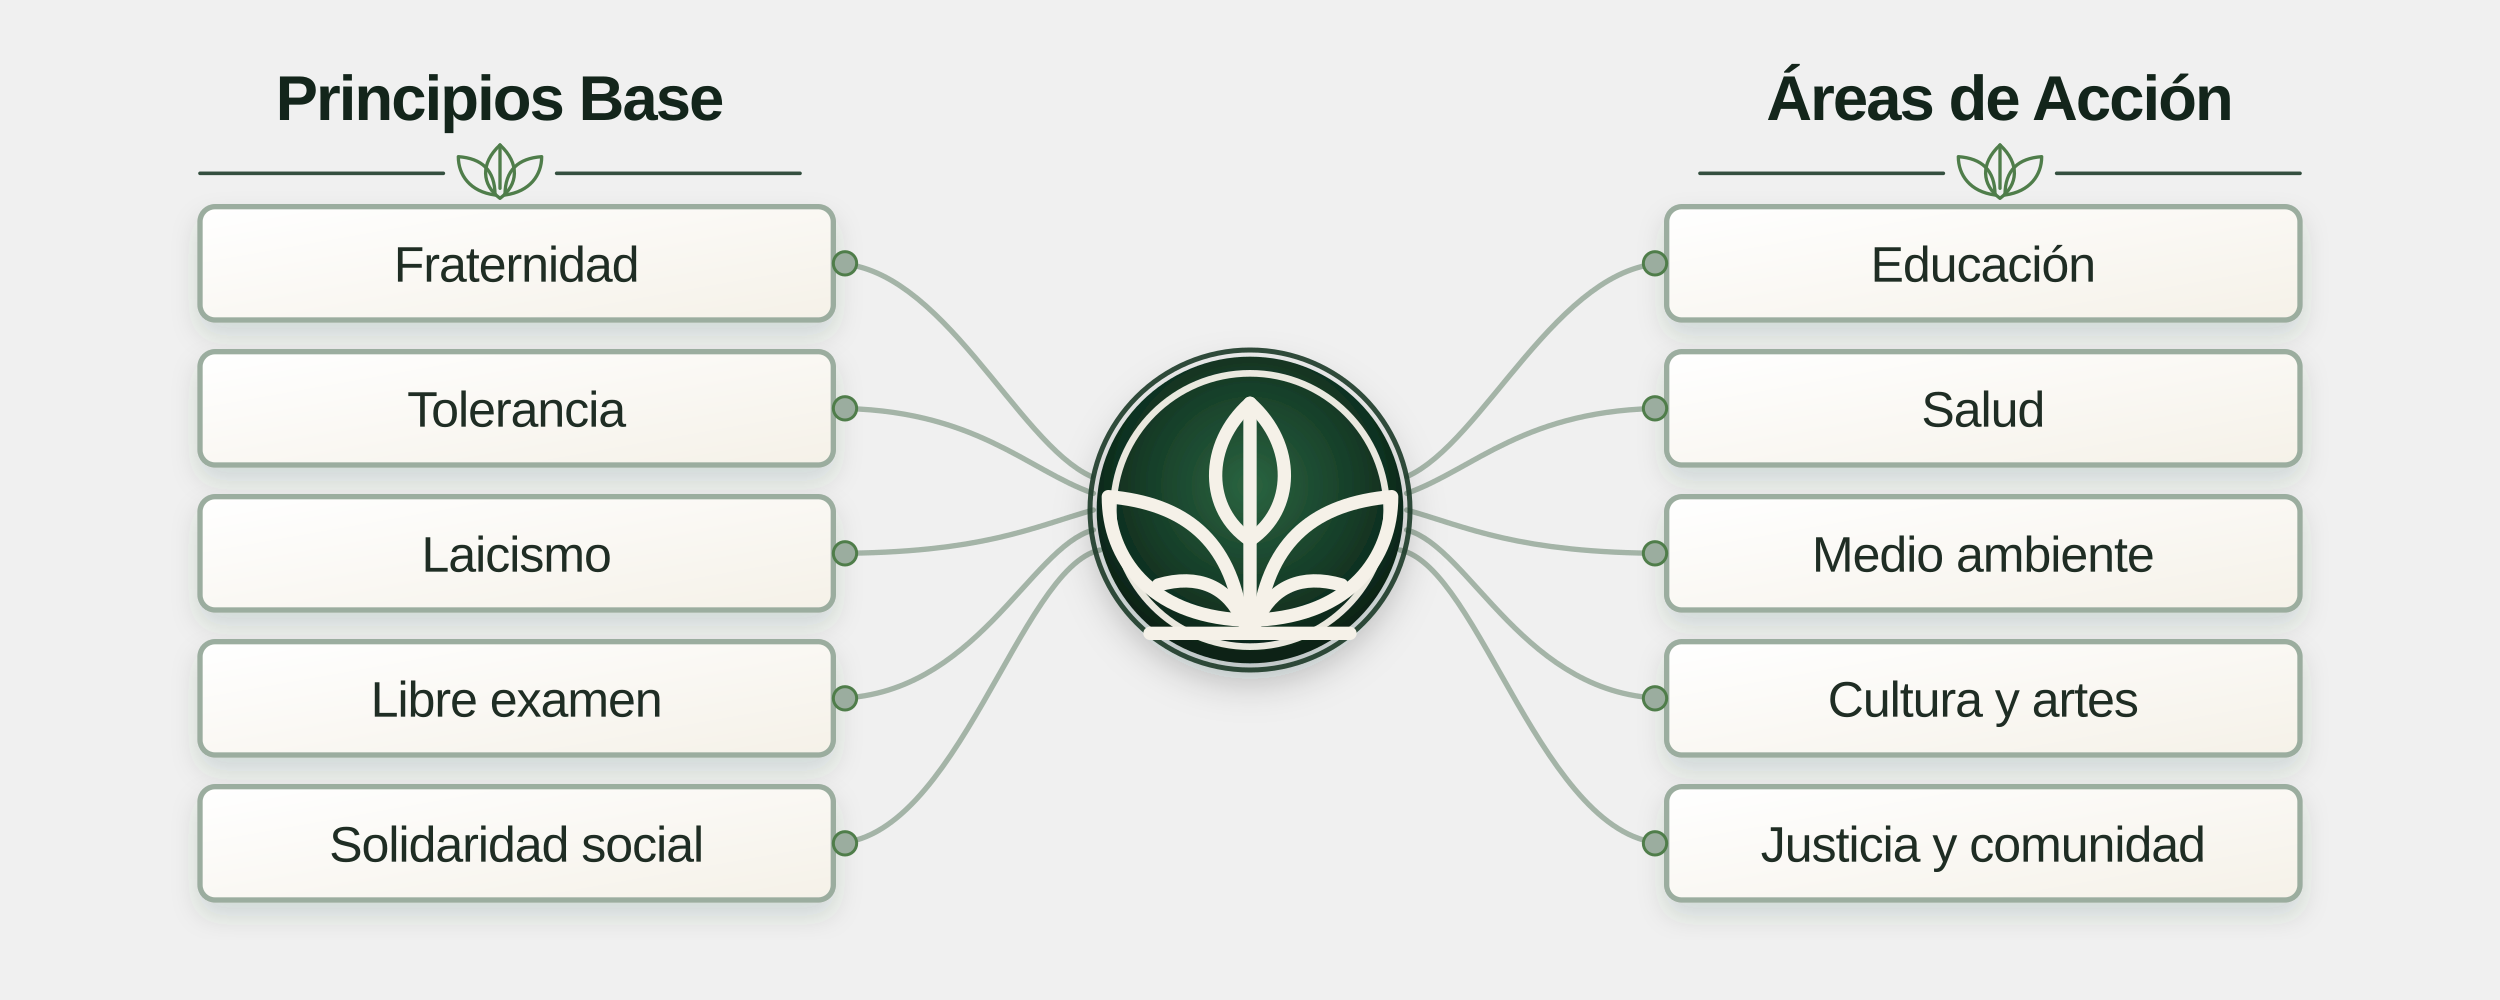
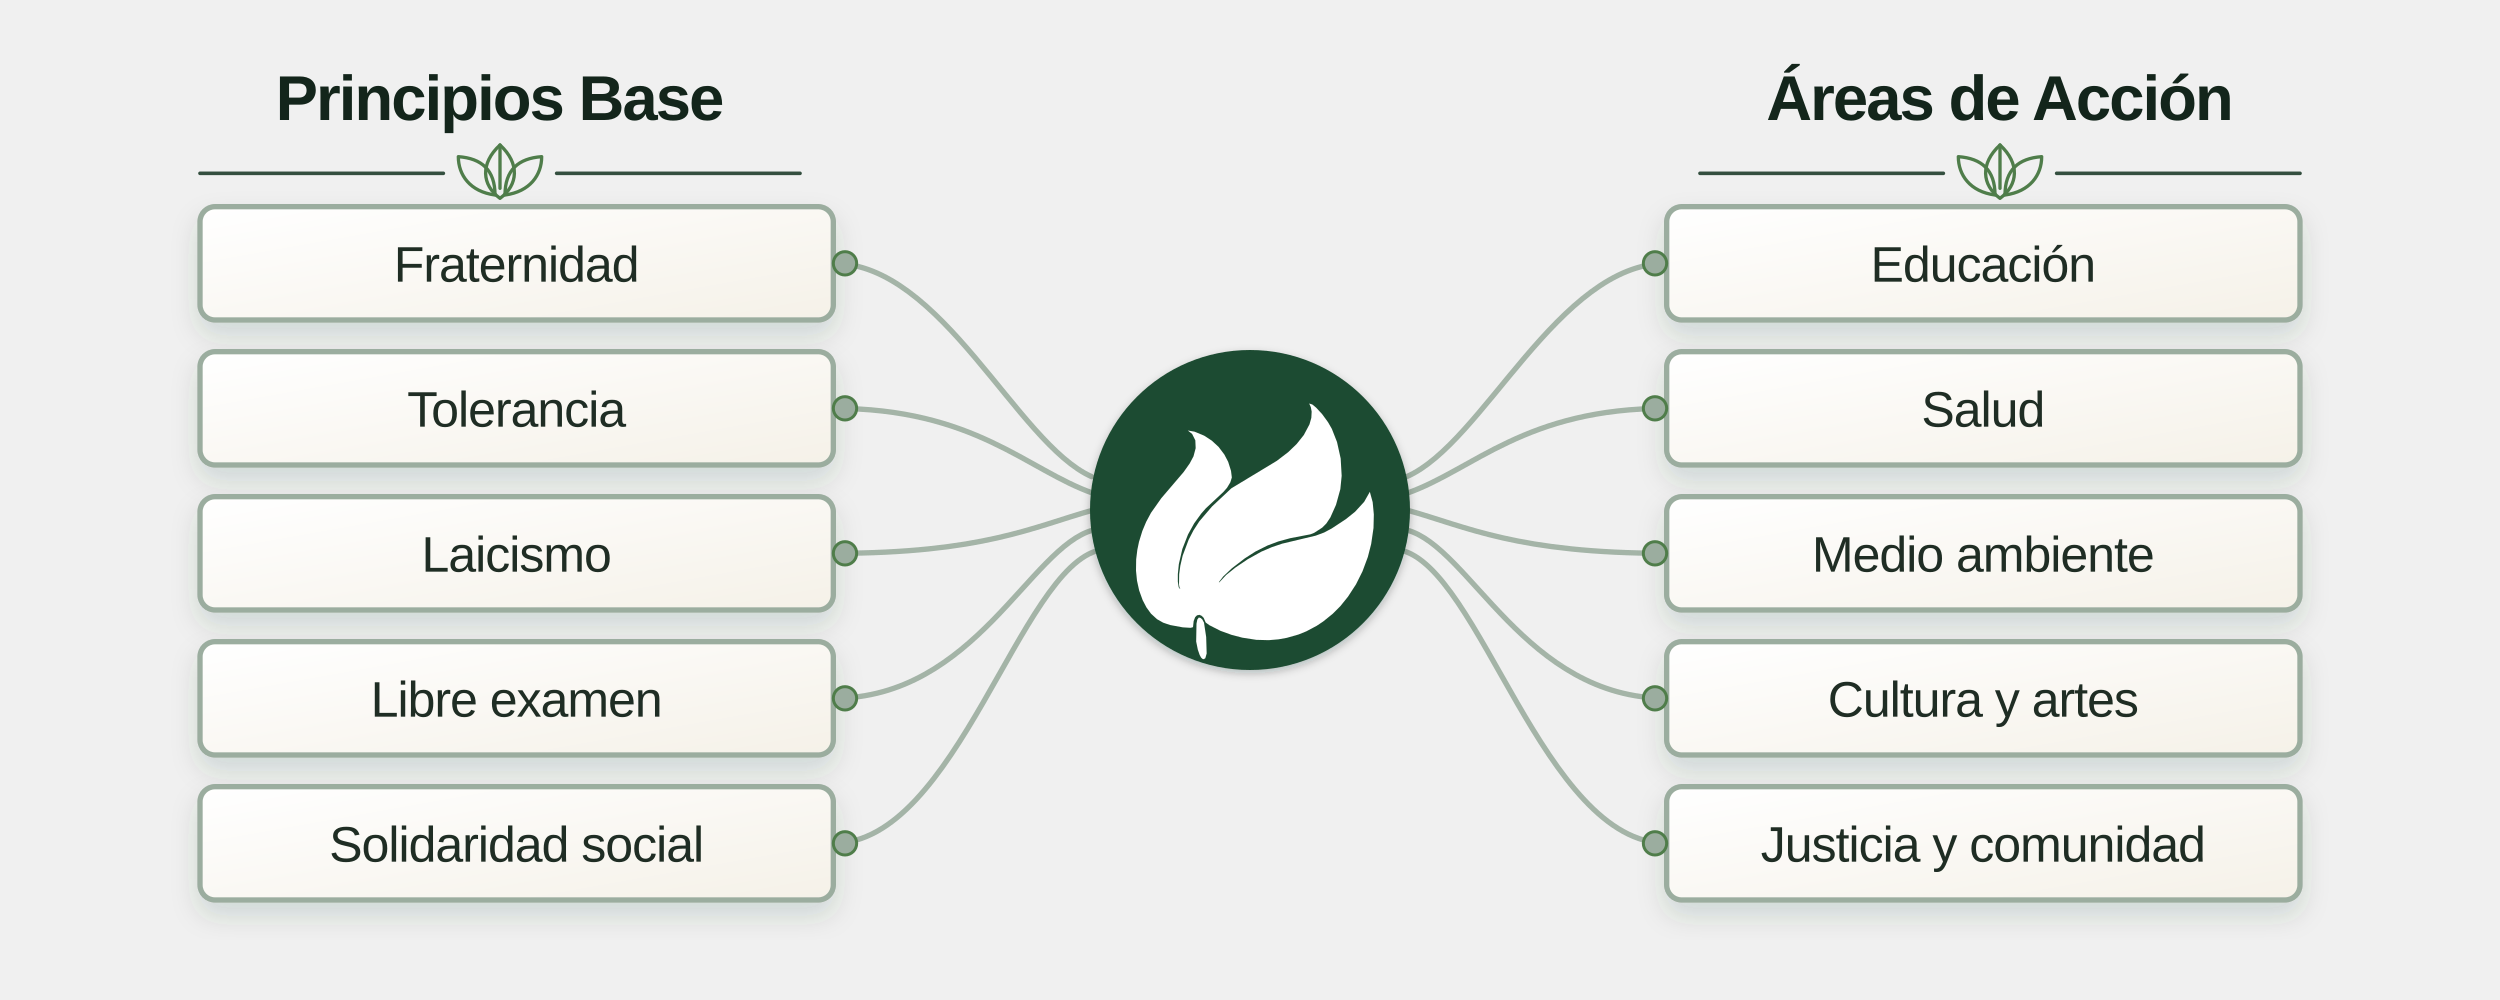
<svg xmlns="http://www.w3.org/2000/svg" viewBox="0 0 1500 600" role="img" aria-labelledby="title desc">
  <defs>
    <linearGradient id="nodeGradient" x1="0" x2="1" y1="0" y2="1">
      <stop offset="0" stop-color="#ffffff" />
      <stop offset="1" stop-color="#f5f1e8" />
    </linearGradient>
-     <radialGradient id="logoGradient" cx="50%" cy="42%" r="60%">
-       <stop offset="0" stop-color="#2b6440" />
-       <stop offset="0.58" stop-color="#163d28" />
-       <stop offset="1" stop-color="#071d13" />
-     </radialGradient>
    <filter id="nodeShadow" x="-20%" y="-35%" width="140%" height="170%">
      <feDropShadow dx="0" dy="8" stdDeviation="8" flood-color="#1f3d2b" flood-opacity="0.14" />
    </filter>
    <filter id="logoShadow" x="-30%" y="-30%" width="160%" height="160%">
      <feDropShadow dx="0" dy="10" stdDeviation="12" flood-color="#13251b" flood-opacity="0.26" />
    </filter>
    <style>
      .heading{font-family:'Plus Jakarta Sans',Arial,Helvetica,sans-serif;font-size:38px;font-weight:900;fill:#13251b;letter-spacing:-.03em}
      .node-text{font-family:'Plus Jakarta Sans',Arial,Helvetica,sans-serif;font-size:30px;font-weight:500;fill:#1f2d24;letter-spacing:-.02em}
      .line{fill:none;stroke:#9bad9f;stroke-width:3.2;stroke-linecap:round;opacity:.9}
      .node{fill:url(#nodeGradient);stroke:#9bad9f;stroke-width:3.2}
      .dot{fill:#9bad9f;stroke:#4f7d4a;stroke-width:1.8}
      .decor{stroke:#1f3d2b;stroke-width:2.2;stroke-linecap:round;opacity:.9}
      .decor-leaf{fill:none;stroke:#4f7d4a;stroke-width:2;stroke-linecap:round;stroke-linejoin:round}
    </style>
  </defs>
  <text x="300" y="72" text-anchor="middle" class="heading">Principios Base</text>
  <line x1="120" y1="104" x2="266" y2="104" class="decor" />
  <line x1="334" y1="104" x2="480" y2="104" class="decor" />
  <g class="decor-leaf" transform="translate(300 103)">
    <path d="M0 10 V-16" />
    <path d="M0 -16 C-12 -5 -11 8 0 16 C11 8 12 -5 0 -16Z" />
    <path d="M-3 14 C-18 12 -25 2 -25 -9 C-11 -8 -3 -1 -3 14Z" />
    <path d="M3 14 C18 12 25 2 25 -9 C11 -8 3 -1 3 14Z" />
  </g>
  <text x="1200" y="72" text-anchor="middle" class="heading">Áreas de Acción</text>
  <line x1="1020" y1="104" x2="1166" y2="104" class="decor" />
  <line x1="1234" y1="104" x2="1380" y2="104" class="decor" />
  <g class="decor-leaf" transform="translate(1200 103)">
    <path d="M0 10 V-16" />
    <path d="M0 -16 C-12 -5 -11 8 0 16 C11 8 12 -5 0 -16Z" />
    <path d="M-3 14 C-18 12 -25 2 -25 -9 C-11 -8 -3 -1 -3 14Z" />
    <path d="M3 14 C18 12 25 2 25 -9 C11 -8 3 -1 3 14Z" />
  </g>
  <path class="line" d="M500 158 C565 158 610 266 655 286" />
  <path class="line" d="M500 245 C585 245 616 282 656 296" />
  <path class="line" d="M500 332 C590 332 620 316 656 306" />
  <path class="line" d="M500 419 C585 419 618 328 656 318" />
  <path class="line" d="M500 506 C574 506 612 340 660 330" />
  <path class="line" d="M844 286 C890 266 935 158 1000 158" />
  <path class="line" d="M844 296 C884 282 915 245 1000 245" />
  <path class="line" d="M844 306 C880 316 910 332 1000 332" />
  <path class="line" d="M844 318 C882 328 915 419 1000 419" />
  <path class="line" d="M840 330 C888 340 926 506 1000 506" />
  <rect class="node" x="120" y="124" width="380" height="68" rx="9" filter="url(#nodeShadow)" />
  <circle class="dot" cx="507" cy="158" r="7" />
  <rect class="node" x="120" y="211" width="380" height="68" rx="9" filter="url(#nodeShadow)" />
  <circle class="dot" cx="507" cy="245" r="7" />
  <rect class="node" x="120" y="298" width="380" height="68" rx="9" filter="url(#nodeShadow)" />
  <circle class="dot" cx="507" cy="332" r="7" />
  <rect class="node" x="120" y="385" width="380" height="68" rx="9" filter="url(#nodeShadow)" />
  <circle class="dot" cx="507" cy="419" r="7" />
  <rect class="node" x="120" y="472" width="380" height="68" rx="9" filter="url(#nodeShadow)" />
  <circle class="dot" cx="507" cy="506" r="7" />
  <text x="310" y="169" text-anchor="middle" class="node-text">Fraternidad</text>
  <text x="310" y="256" text-anchor="middle" class="node-text">Tolerancia</text>
  <text x="310" y="343" text-anchor="middle" class="node-text">Laicismo</text>
  <text x="310" y="430" text-anchor="middle" class="node-text">Libre examen</text>
  <text x="310" y="517" text-anchor="middle" class="node-text">Solidaridad social</text>
  <rect class="node" x="1000" y="124" width="380" height="68" rx="9" filter="url(#nodeShadow)" />
  <circle class="dot" cx="993" cy="158" r="7" />
  <rect class="node" x="1000" y="211" width="380" height="68" rx="9" filter="url(#nodeShadow)" />
  <circle class="dot" cx="993" cy="245" r="7" />
  <rect class="node" x="1000" y="298" width="380" height="68" rx="9" filter="url(#nodeShadow)" />
  <circle class="dot" cx="993" cy="332" r="7" />
  <rect class="node" x="1000" y="385" width="380" height="68" rx="9" filter="url(#nodeShadow)" />
  <circle class="dot" cx="993" cy="419" r="7" />
  <rect class="node" x="1000" y="472" width="380" height="68" rx="9" filter="url(#nodeShadow)" />
  <circle class="dot" cx="993" cy="506" r="7" />
  <text x="1190" y="169" text-anchor="middle" class="node-text">Educación</text>
  <text x="1190" y="256" text-anchor="middle" class="node-text">Salud</text>
  <text x="1190" y="343" text-anchor="middle" class="node-text">Medio ambiente</text>
  <text x="1190" y="430" text-anchor="middle" class="node-text">Cultura y artes</text>
  <text x="1190" y="517" text-anchor="middle" class="node-text">Justicia y comunidad</text>
-   <circle cx="750" cy="306" r="92" fill="url(#logoGradient)" filter="url(#logoShadow)" />
-   <circle cx="750" cy="306" r="82" fill="none" stroke="#f5f1e8" stroke-width="4" opacity=".95" />
-   <circle cx="750" cy="306" r="96" fill="none" stroke="#1f3d2b" stroke-width="3" opacity=".92" />
-   <g fill="none" stroke="#f5f1e8" stroke-width="8" stroke-linecap="round" stroke-linejoin="round">
-     <path d="M750 374 V242" />
-     <path d="M750 242 C722 267 723 306 750 324 C777 306 778 267 750 242Z" />
-     <path d="M745 372 C690 369 665 335 665 298 C711 302 738 324 745 372Z" />
-     <path d="M755 372 C810 369 835 335 835 298 C789 302 762 324 755 372Z" />
-     <path d="M695 351 C719 344 737 352 746 373" />
-     <path d="M805 351 C781 344 763 352 754 373" />
-     <path d="M690 380 H810" />
+   <g transform="translate(650 206) scale(0.2)" filter="url(#logoShadow)">
+     <circle cx="500" cy="500" r="480" fill="#1f4c32" />
+     <path fill="#ffffff" fill-rule="evenodd" d="M 346.5 822.5 L 342.0 828.5 L 339.5 841.0 L 338.5 894.5 L 343.5 919.0 L 349.0 935.0 L 353.5 943.0 L 358.0 947.0 L 361.5 947.5 L 366.0 944.5 L 370.0 930.5 L 368.5 881.0 L 362.0 838.0 L 357.0 828.5 L 352.0 824.0 Z M 687.0 183.5 L 677.5 180.5 L 682.5 191.5 L 685.0 205.0 L 684.0 223.5 L 678.5 243.0 L 661.5 275.0 L 640.0 302.0 L 614.5 326.5 L 580.5 352.5 L 444.0 435.0 L 386.0 489.5 L 348.0 534.0 L 330.5 561.0 L 316.0 589.0 L 298.0 637.0 L 291.0 667.0 L 287.5 692.5 L 287.0 723.5 L 288.5 732.0 L 291.0 735.0 L 289.0 736.0 L 286.0 731.5 L 283.5 715.0 L 283.5 692.5 L 286.5 662.5 L 297.0 617.0 L 314.0 573.5 L 332.5 540.0 L 353.5 511.0 L 367.5 495.0 L 420.0 446.0 L 431.0 433.5 L 441.0 417.0 L 445.5 402.5 L 443.0 382.5 L 434.5 355.5 L 423.0 333.5 L 406.0 311.0 L 385.5 292.0 L 362.5 277.0 L 333.5 265.0 L 313.5 261.5 L 326.5 272.0 L 336.0 291.0 L 337.0 314.5 L 330.5 339.0 L 319.0 360.5 L 301.0 386.0 L 234.0 464.5 L 203.0 508.5 L 188.5 535.5 L 177.0 563.0 L 167.0 595.5 L 162.0 619.5 L 158.5 648.0 L 158.0 682.0 L 161.0 712.0 L 167.5 741.5 L 178.0 770.5 L 189.5 792.5 L 203.0 811.0 L 221.0 827.5 L 239.5 838.0 L 260.0 845.0 L 298.0 852.0 L 322.0 853.5 L 329.0 851.5 L 331.0 833.0 L 335.5 821.5 L 341.0 816.0 L 348.5 814.5 L 355.0 817.5 L 361.0 823.5 L 367.0 837.5 L 378.0 845.5 L 411.5 862.5 L 444.5 874.5 L 477.0 883.0 L 519.0 889.5 L 556.0 890.5 L 585.5 888.0 L 610.5 883.5 L 645.5 873.5 L 669.0 864.0 L 700.0 847.5 L 719.5 834.5 L 748.0 811.5 L 771.0 788.5 L 794.0 760.0 L 818.0 723.0 L 837.5 684.0 L 853.5 641.0 L 863.5 602.0 L 870.5 554.0 L 871.5 513.5 L 868.0 476.5 L 859.5 445.5 L 842.5 475.5 L 815.0 505.5 L 787.5 527.5 L 745.0 555.5 L 722.5 567.5 L 697.0 577.0 L 596.5 601.0 L 565.5 611.5 L 534.0 625.0 L 493.5 647.5 L 456.5 672.5 L 428.5 695.0 L 408.0 717.0 L 406.5 716.5 L 419.5 699.5 L 445.5 675.0 L 484.5 645.0 L 516.5 624.5 L 552.5 606.5 L 584.5 594.5 L 621.0 584.5 L 681.0 573.0 L 692.5 568.5 L 716.5 553.0 L 729.0 540.5 L 741.0 522.5 L 758.0 484.5 L 771.0 437.5 L 775.0 397.5 L 772.0 345.5 L 761.0 296.0 L 745.5 256.5 L 734.0 236.5 L 716.5 212.5 L 698.5 193.0 Z" />
  </g>
</svg>
